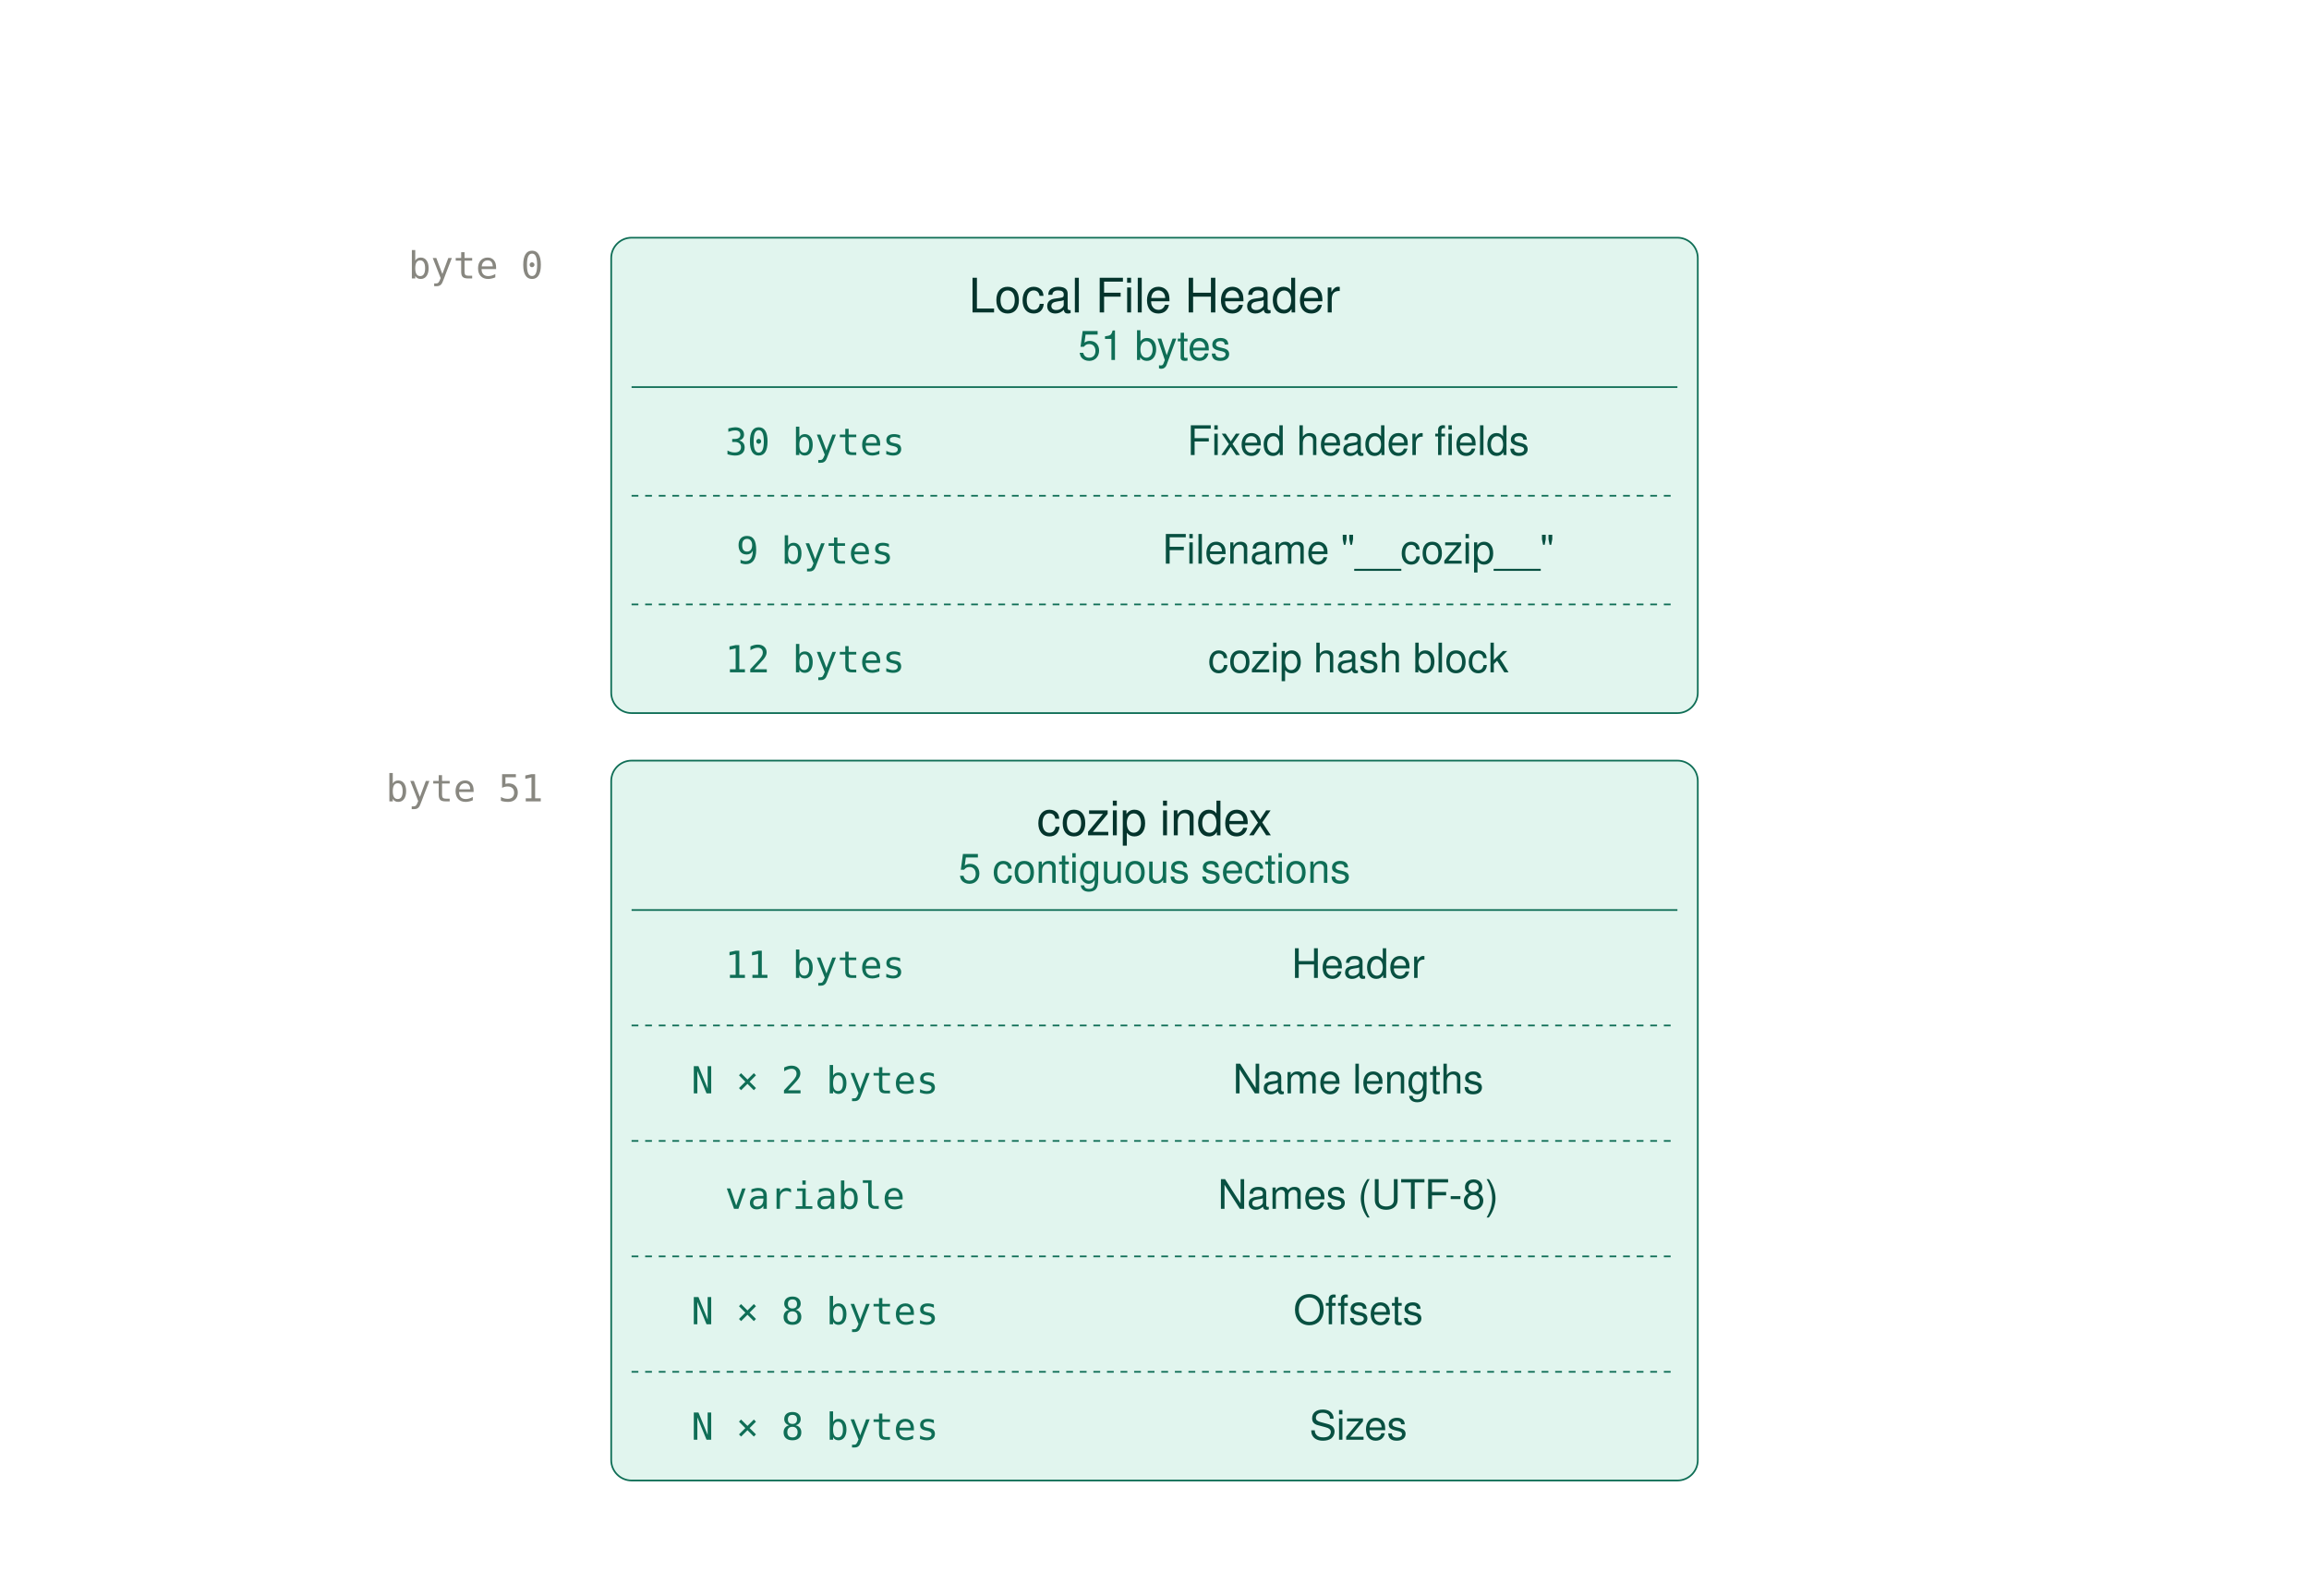
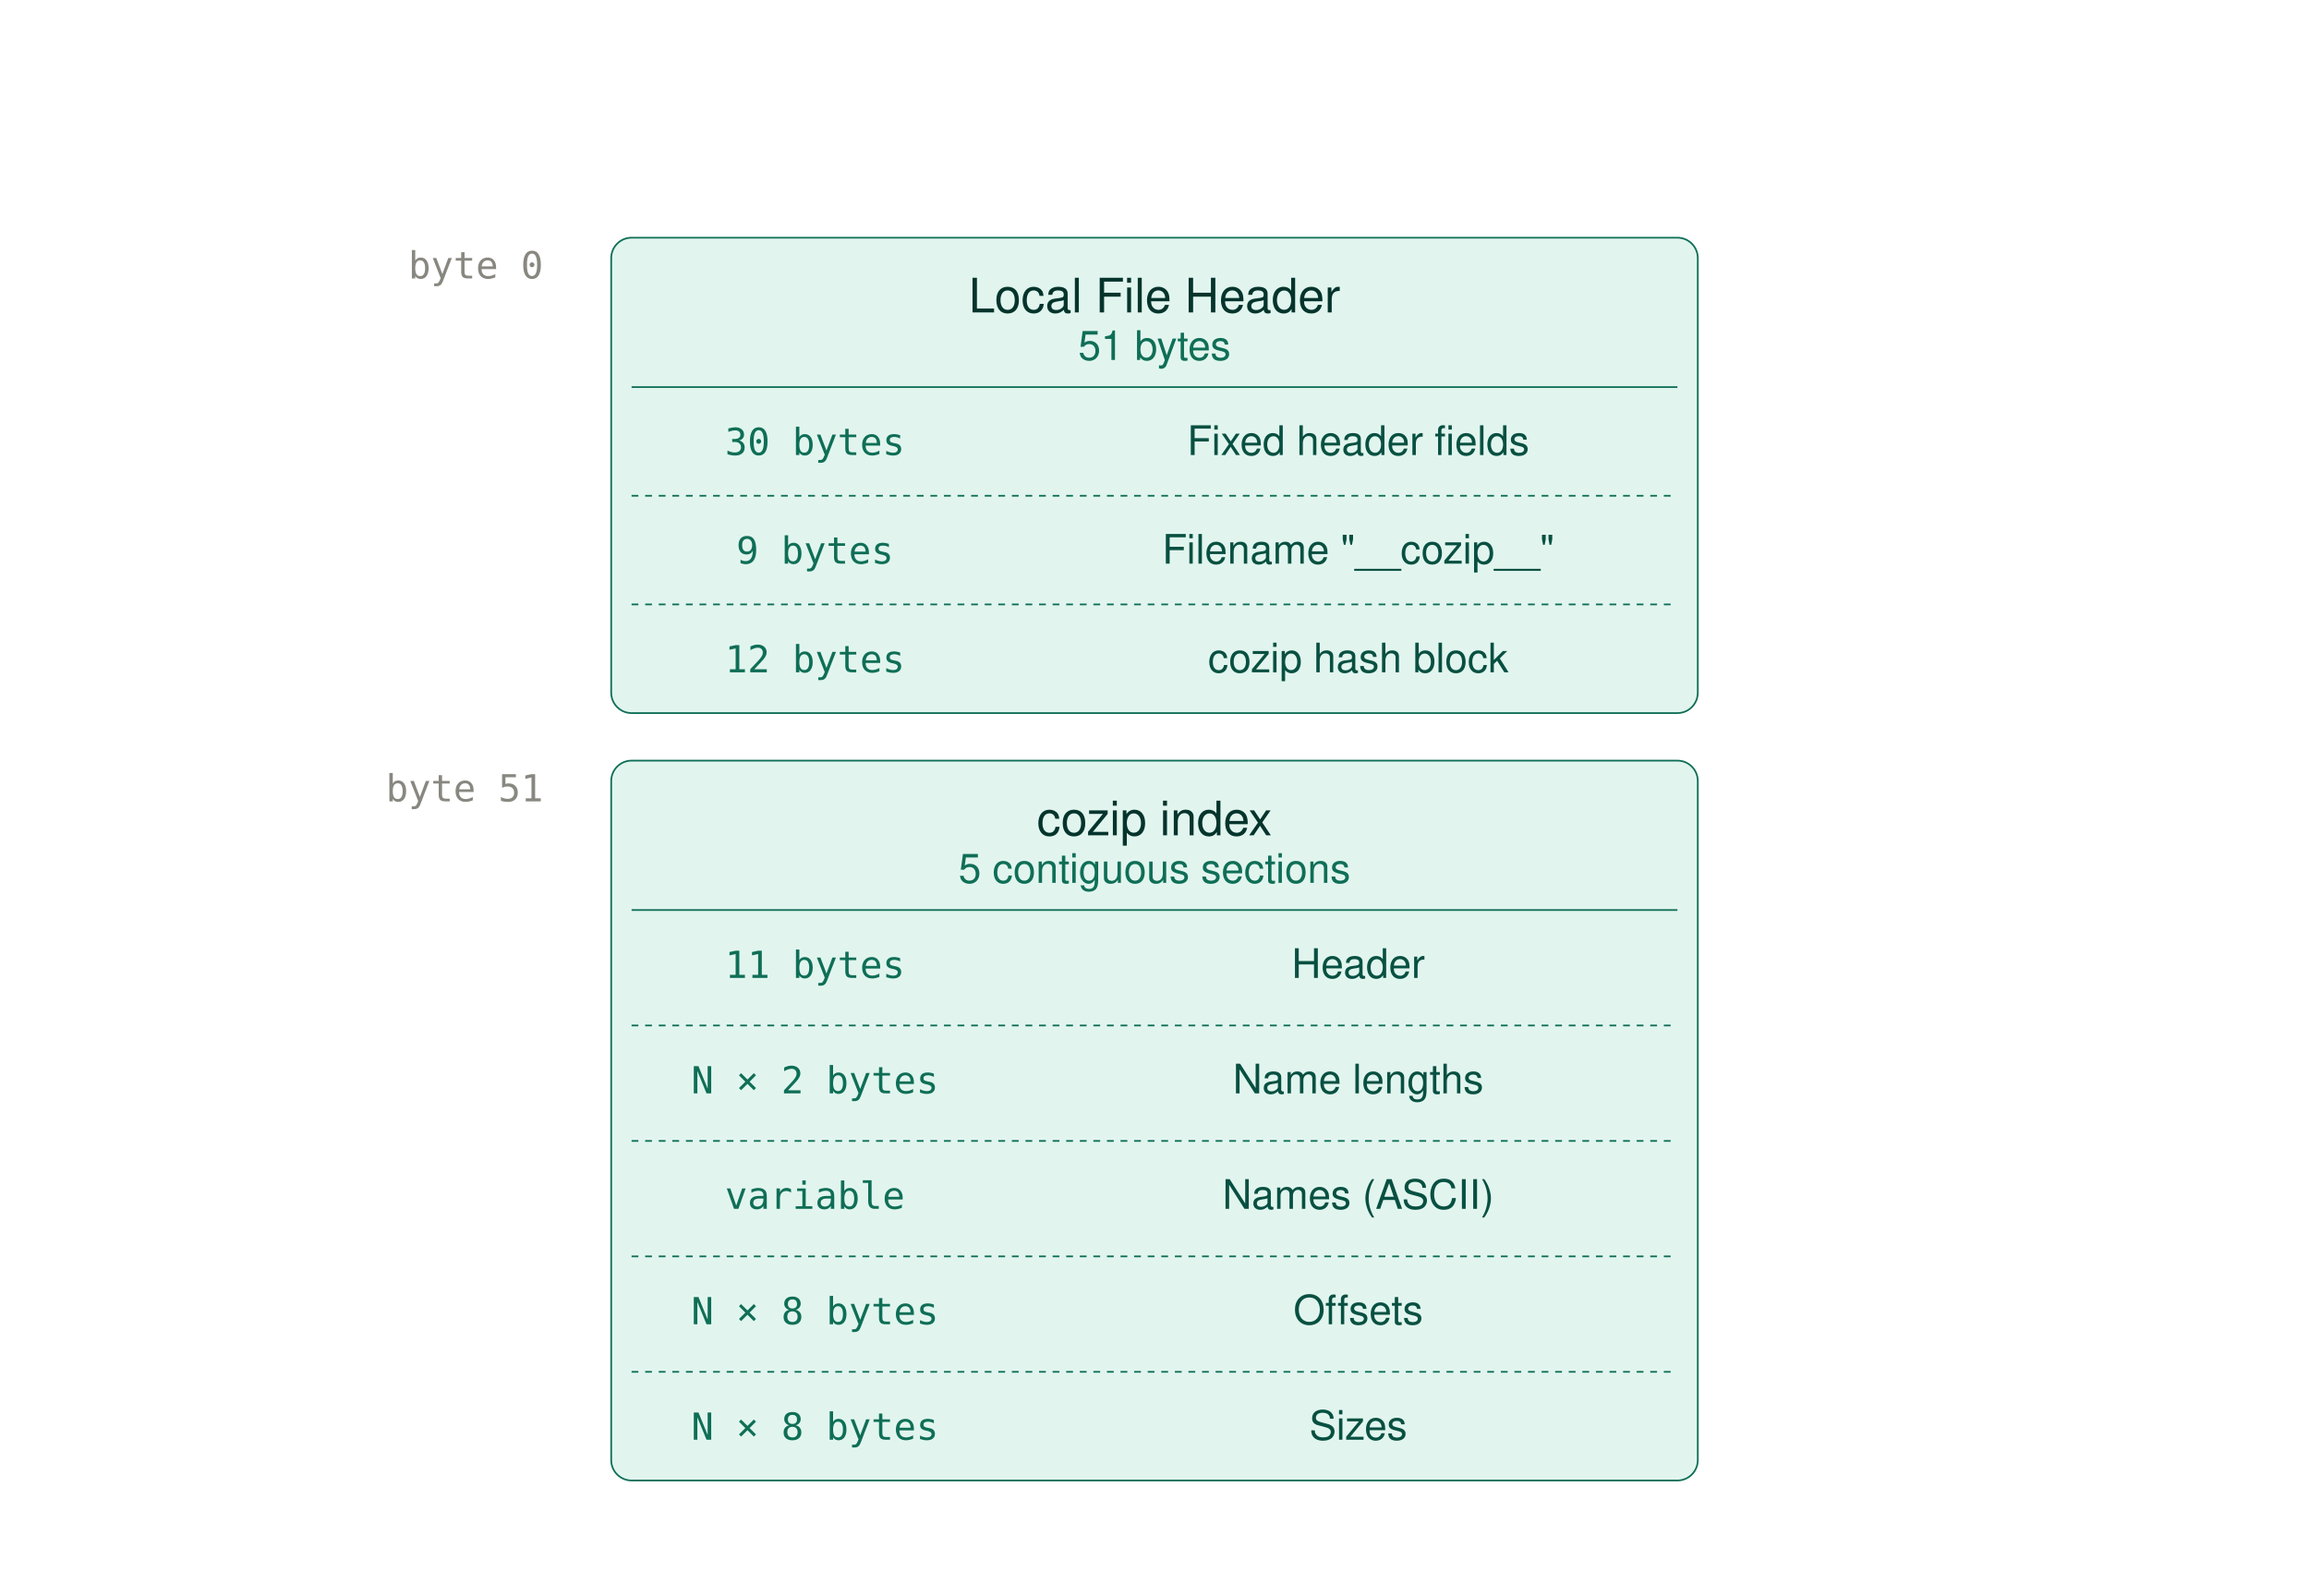
<svg xmlns="http://www.w3.org/2000/svg" width="100%" viewBox="0 0 680 470" role="img" font-family="-apple-system, BlinkMacSystemFont, 'Segoe UI', Helvetica, Arial, sans-serif">
  <text x="160" y="82" text-anchor="end" font-family="ui-monospace, 'SF Mono', Menlo, monospace" font-size="11" fill="#888780">byte 0</text>
  <rect x="180" y="70" width="320" height="140" rx="6" fill="#E1F5EE" stroke="#0F6E56" stroke-width="0.5" />
  <text x="340" y="92" text-anchor="middle" font-size="14" font-weight="500" fill="#04342C">Local File Header</text>
  <text x="340" y="106" text-anchor="middle" font-size="12" fill="#0F6E56">51 bytes</text>
  <line x1="186" y1="114" x2="494" y2="114" stroke="#0F6E56" stroke-width="0.5" />
  <text x="240" y="134" text-anchor="middle" font-family="ui-monospace, 'SF Mono', Menlo, monospace" font-size="11" fill="#0F6E56">30 bytes</text>
  <text x="400" y="134" text-anchor="middle" font-size="12" fill="#085041">Fixed header fields</text>
  <line x1="186" y1="146" x2="494" y2="146" stroke="#0F6E56" stroke-width="0.5" stroke-dasharray="2,2" />
  <text x="240" y="166" text-anchor="middle" font-family="ui-monospace, 'SF Mono', Menlo, monospace" font-size="11" fill="#0F6E56">9 bytes</text>
  <text x="400" y="166" text-anchor="middle" font-size="12" fill="#085041">Filename "__cozip__"</text>
  <line x1="186" y1="178" x2="494" y2="178" stroke="#0F6E56" stroke-width="0.5" stroke-dasharray="2,2" />
  <text x="240" y="198" text-anchor="middle" font-family="ui-monospace, 'SF Mono', Menlo, monospace" font-size="11" fill="#0F6E56">12 bytes</text>
  <text x="400" y="198" text-anchor="middle" font-size="12" fill="#085041">cozip hash block</text>
  <text x="160" y="236" text-anchor="end" font-family="ui-monospace, 'SF Mono', Menlo, monospace" font-size="11" fill="#888780">byte 51</text>
  <rect x="180" y="224" width="320" height="212" rx="6" fill="#E1F5EE" stroke="#0F6E56" stroke-width="0.5" />
  <text x="340" y="246" text-anchor="middle" font-size="14" font-weight="500" fill="#04342C">cozip index</text>
  <text x="340" y="260" text-anchor="middle" font-size="12" fill="#0F6E56">5 contiguous sections</text>
  <line x1="186" y1="268" x2="494" y2="268" stroke="#0F6E56" stroke-width="0.5" />
  <text x="240" y="288" text-anchor="middle" font-family="ui-monospace, 'SF Mono', Menlo, monospace" font-size="11" fill="#0F6E56">11 bytes</text>
  <text x="400" y="288" text-anchor="middle" font-size="12" fill="#085041">Header</text>
  <line x1="186" y1="302" x2="494" y2="302" stroke="#0F6E56" stroke-width="0.5" stroke-dasharray="2,2" />
  <text x="240" y="322" text-anchor="middle" font-family="ui-monospace, 'SF Mono', Menlo, monospace" font-size="11" fill="#0F6E56">N × 2 bytes</text>
  <text x="400" y="322" text-anchor="middle" font-size="12" fill="#085041">Name lengths</text>
  <line x1="186" y1="336" x2="494" y2="336" stroke="#0F6E56" stroke-width="0.5" stroke-dasharray="2,2" />
  <text x="240" y="356" text-anchor="middle" font-family="ui-monospace, 'SF Mono', Menlo, monospace" font-size="11" fill="#0F6E56">variable</text>
-   <text x="400" y="356" text-anchor="middle" font-size="12" fill="#085041">Names (UTF-8)</text>
+   <text x="400" y="356" text-anchor="middle" font-size="12" fill="#085041">Names (ASCII)</text>
  <line x1="186" y1="370" x2="494" y2="370" stroke="#0F6E56" stroke-width="0.5" stroke-dasharray="2,2" />
  <text x="240" y="390" text-anchor="middle" font-family="ui-monospace, 'SF Mono', Menlo, monospace" font-size="11" fill="#0F6E56">N × 8 bytes</text>
  <text x="400" y="390" text-anchor="middle" font-size="12" fill="#085041">Offsets</text>
  <line x1="186" y1="404" x2="494" y2="404" stroke="#0F6E56" stroke-width="0.5" stroke-dasharray="2,2" />
  <text x="240" y="424" text-anchor="middle" font-family="ui-monospace, 'SF Mono', Menlo, monospace" font-size="11" fill="#0F6E56">N × 8 bytes</text>
  <text x="400" y="424" text-anchor="middle" font-size="12" fill="#085041">Sizes</text>
</svg>
